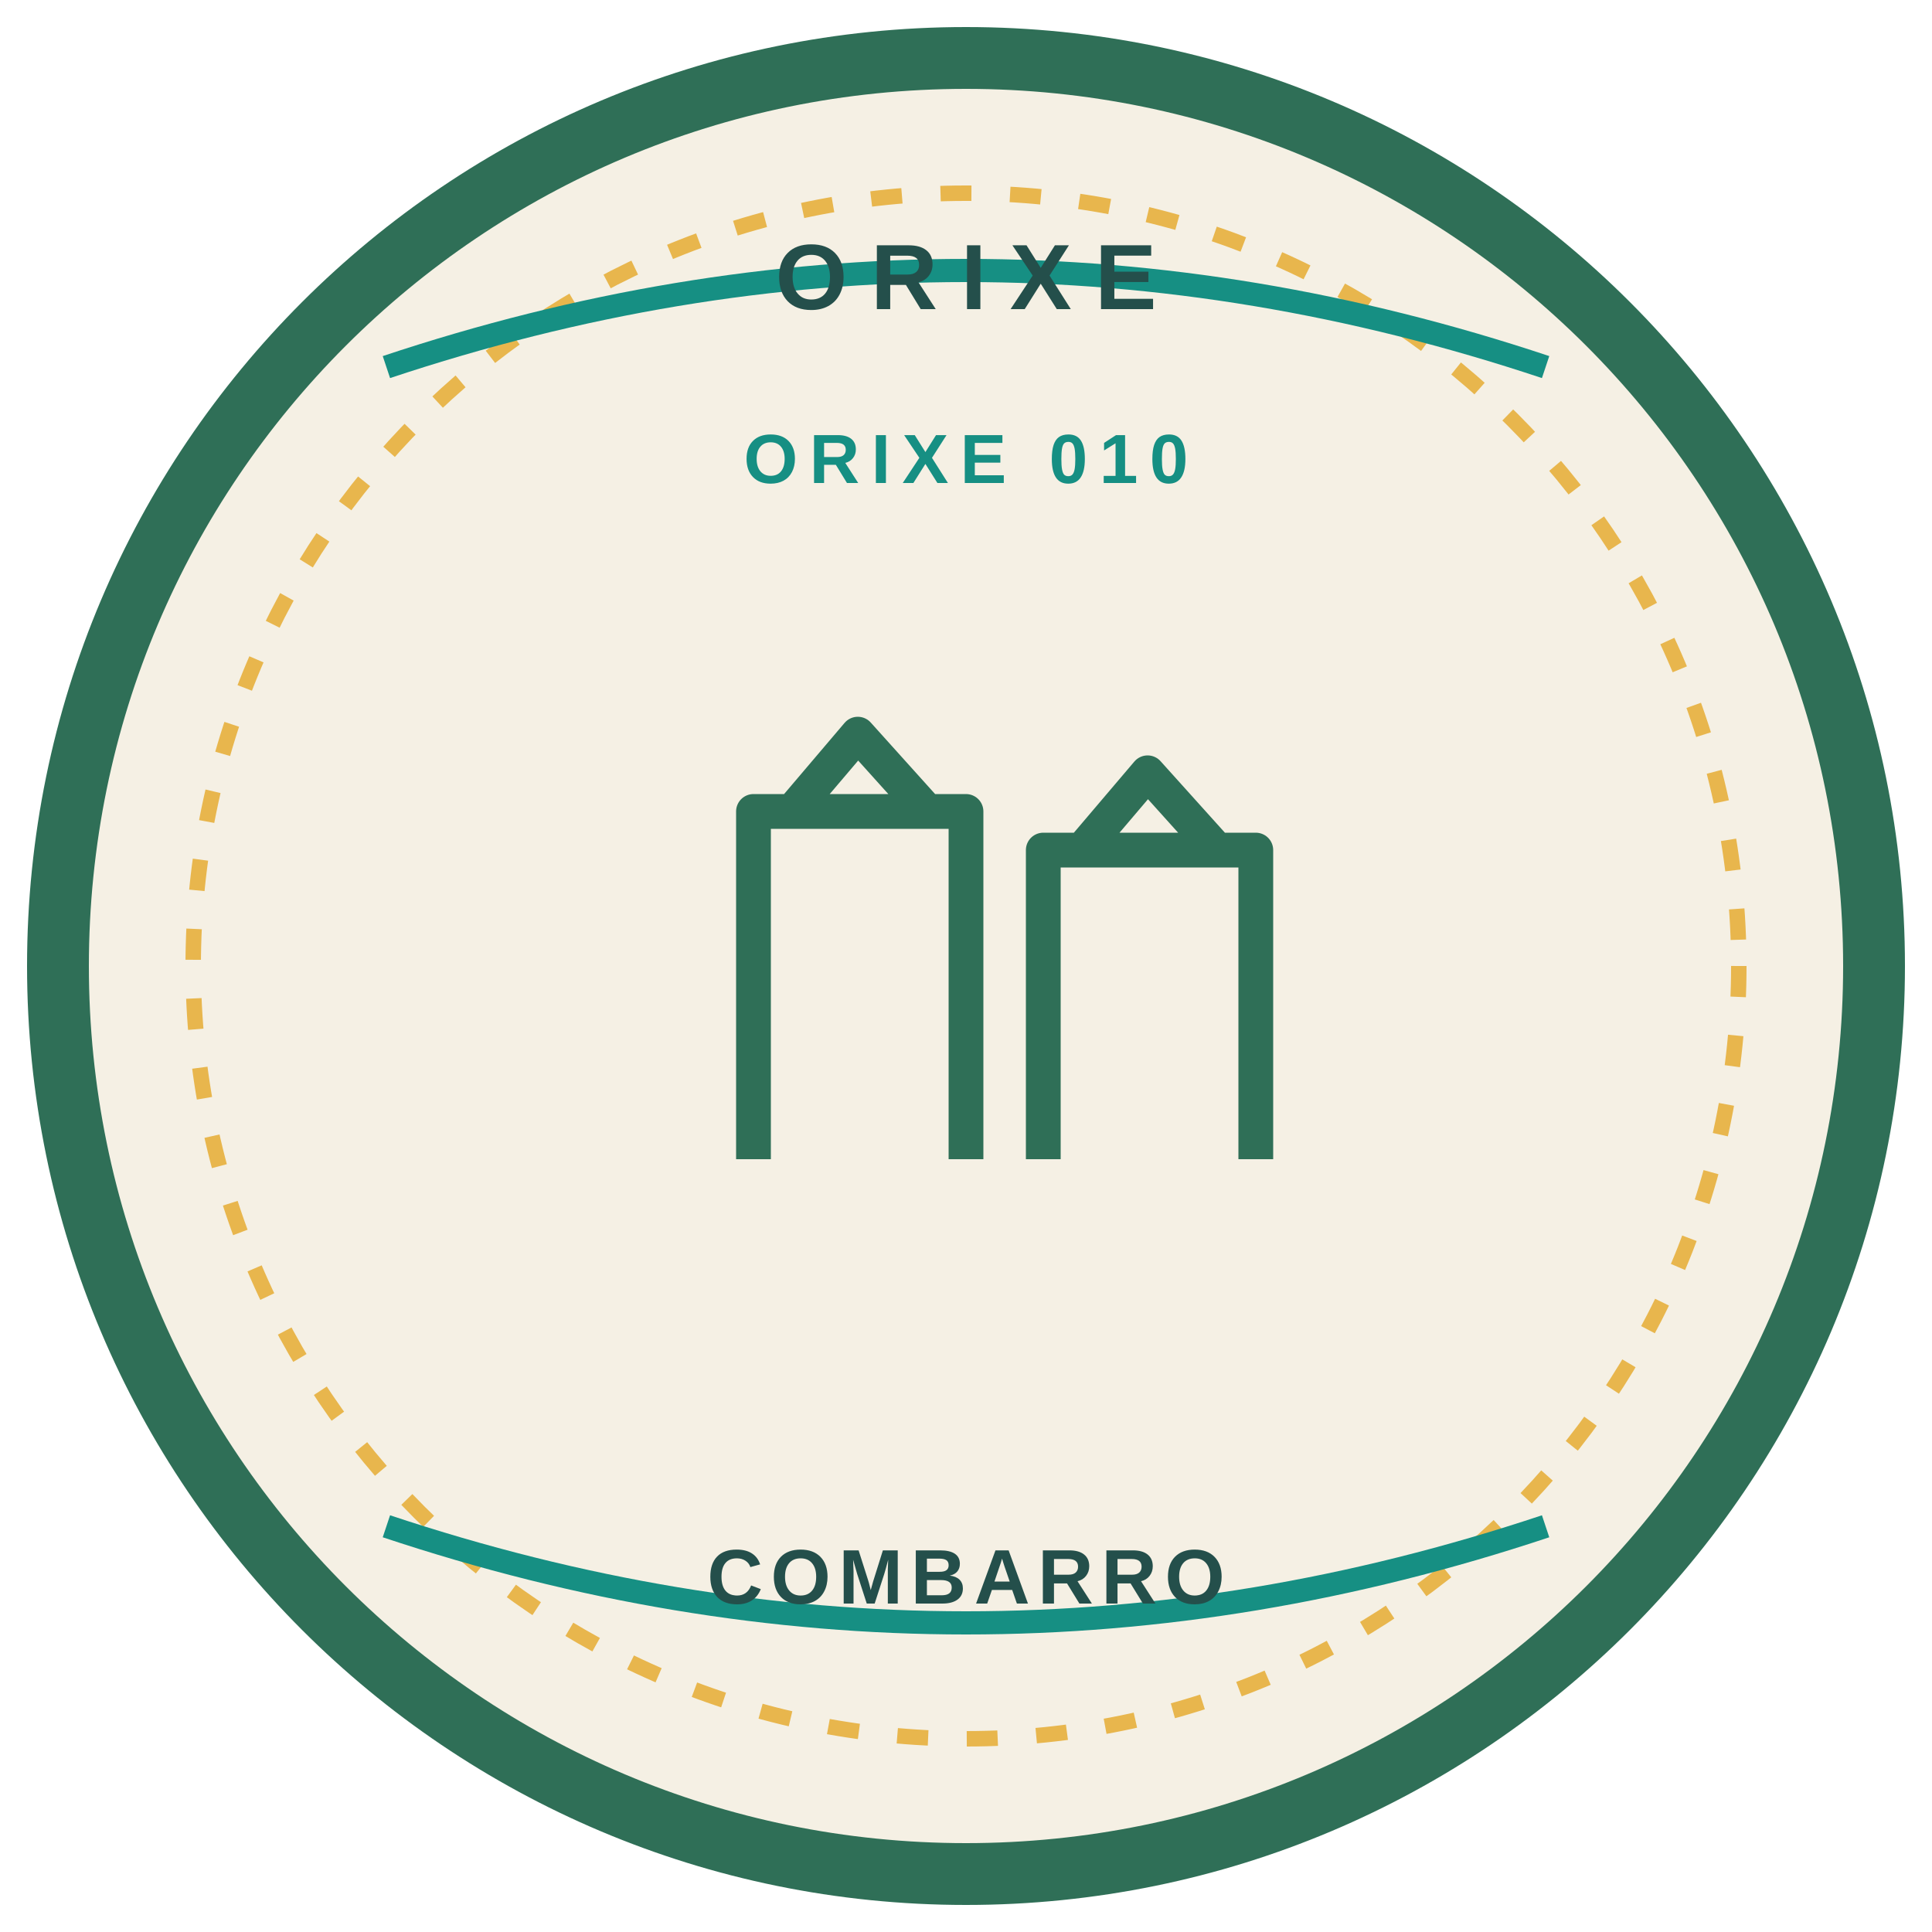
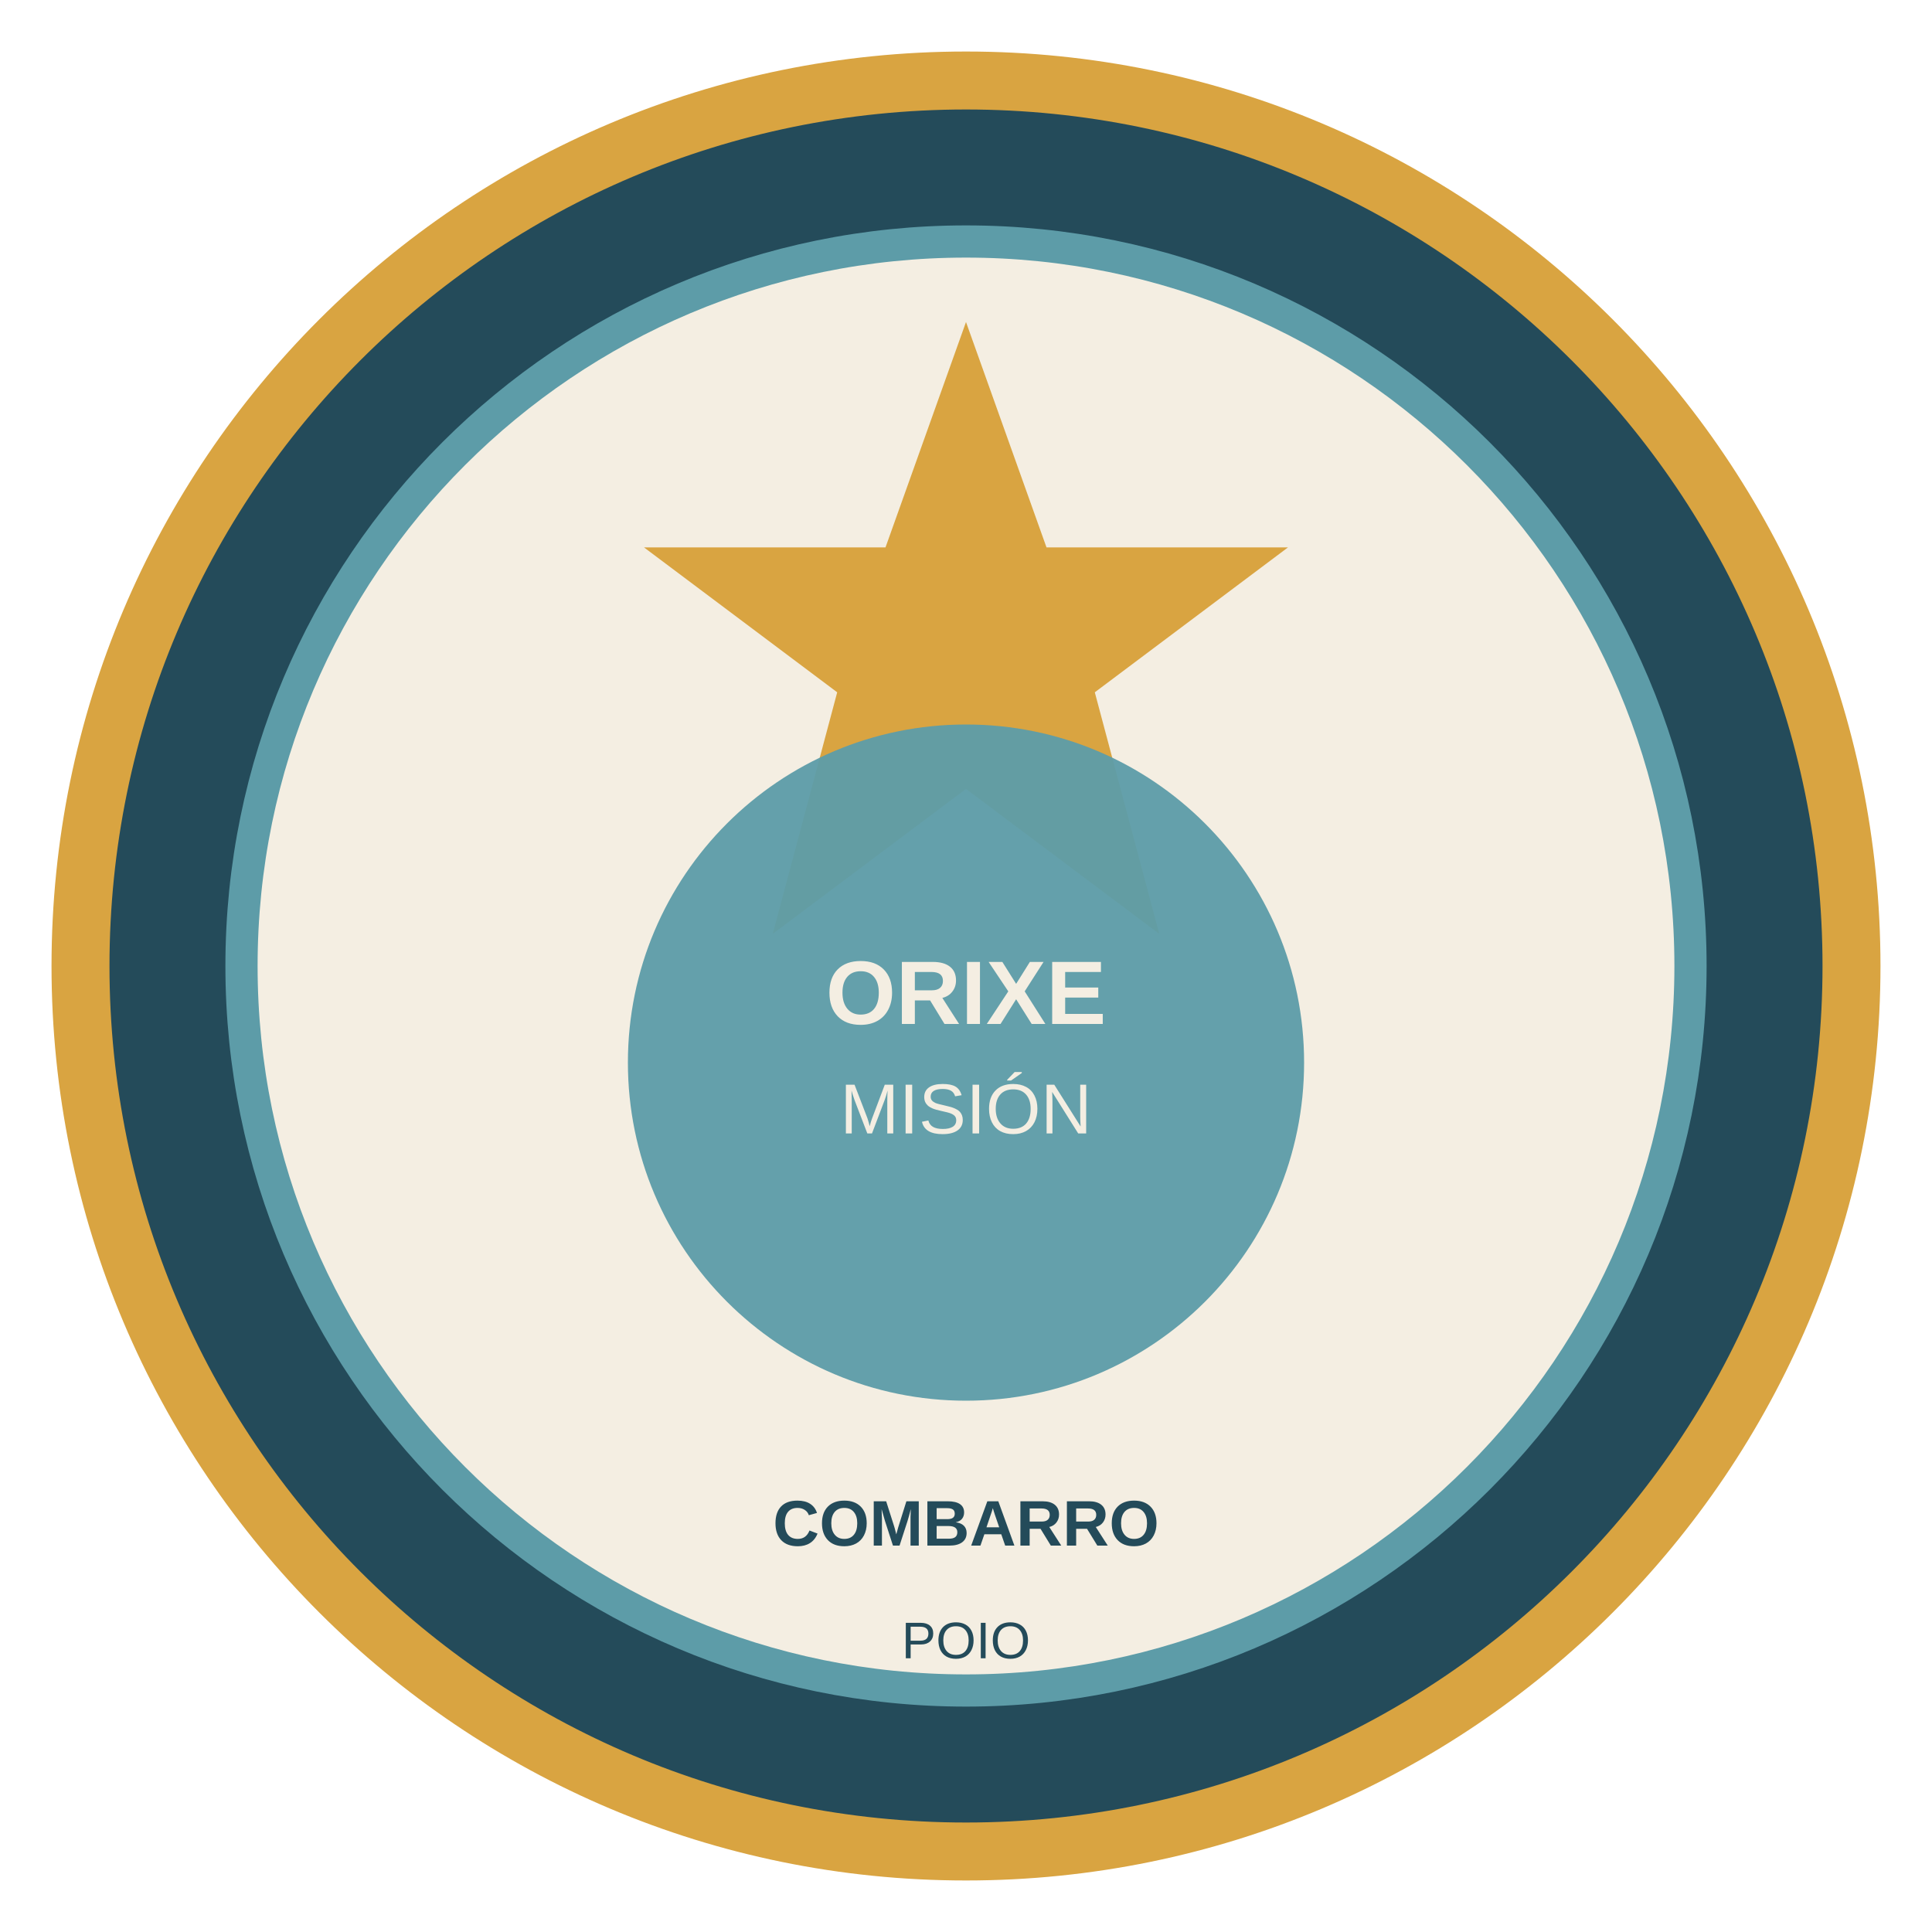
- <svg xmlns="http://www.w3.org/2000/svg" viewBox="0 0 500 500">
-   <circle cx="250" cy="250" r="235" fill="#f5f0e4" stroke="#2f6f57" stroke-width="16" />
-   <circle cx="250" cy="250" r="200" fill="none" stroke="#e8b64d" stroke-width="4" stroke-dasharray="8 10" />
-   <path d="M100 95 Q250 45 400 95" fill="none" stroke="#168f83" stroke-width="6" />
-   <text x="250" y="80" text-anchor="middle" font-family="Arial,sans-serif" font-size="24" font-weight="700" letter-spacing="6" fill="#244f4b">ORIXE</text>
-   <text x="250" y="125" text-anchor="middle" font-family="Arial,sans-serif" font-size="18" font-weight="700" letter-spacing="3" fill="#168f83">ORIXE 010</text>
-   <g transform="translate(250 255)">
-     <path d="M-55 45 V-45 H0 V45 M20 45 V-35 H75 V45 M-45 -45 L-28 -65 L-10 -45 M30 -35 L47 -55 L65 -35" fill="none" stroke="#2f6f57" stroke-width="9" stroke-linejoin="round" />
-   </g>
-   <path d="M100 395 Q250 445 400 395" fill="none" stroke="#168f83" stroke-width="6" />
-   <text x="250" y="415" text-anchor="middle" font-family="Arial,sans-serif" font-size="20" font-weight="700" letter-spacing="2" fill="#244f4b">COMBARRO</text>
+ <svg xmlns="http://www.w3.org/2000/svg" viewBox="0 0 600 600" role="img" aria-label="Insignia Combarro">
+   <circle cx="300" cy="300" r="275" fill="#244b5a" stroke="#d9a441" stroke-width="18" />
+   <circle cx="300" cy="300" r="225" fill="#f4eee2" stroke="#5d9ca8" stroke-width="10" />
+   <path d="M300 100 L325 170 L400 170 L340 215 L360 290 L300 245 L240 290 L260 215 L200 170 L275 170Z" fill="#d9a441" />
+   <circle cx="300" cy="330" r="105" fill="#5d9ca8" opacity=".95" />
+   <text x="300" y="318" text-anchor="middle" font-family="Arial,sans-serif" font-size="28" font-weight="700" fill="#f4eee2">ORIXE</text>
+   <text x="300" y="352" text-anchor="middle" font-family="Arial,sans-serif" font-size="22" fill="#f4eee2">MISIÓN</text>
+   <text x="300" y="480" text-anchor="middle" font-family="Arial,sans-serif" font-size="20" font-weight="700" fill="#244b5a">COMBARRO</text>
+   <text x="300" y="515" text-anchor="middle" font-family="Arial,sans-serif" font-size="16" fill="#244b5a">POIO</text>
</svg>
